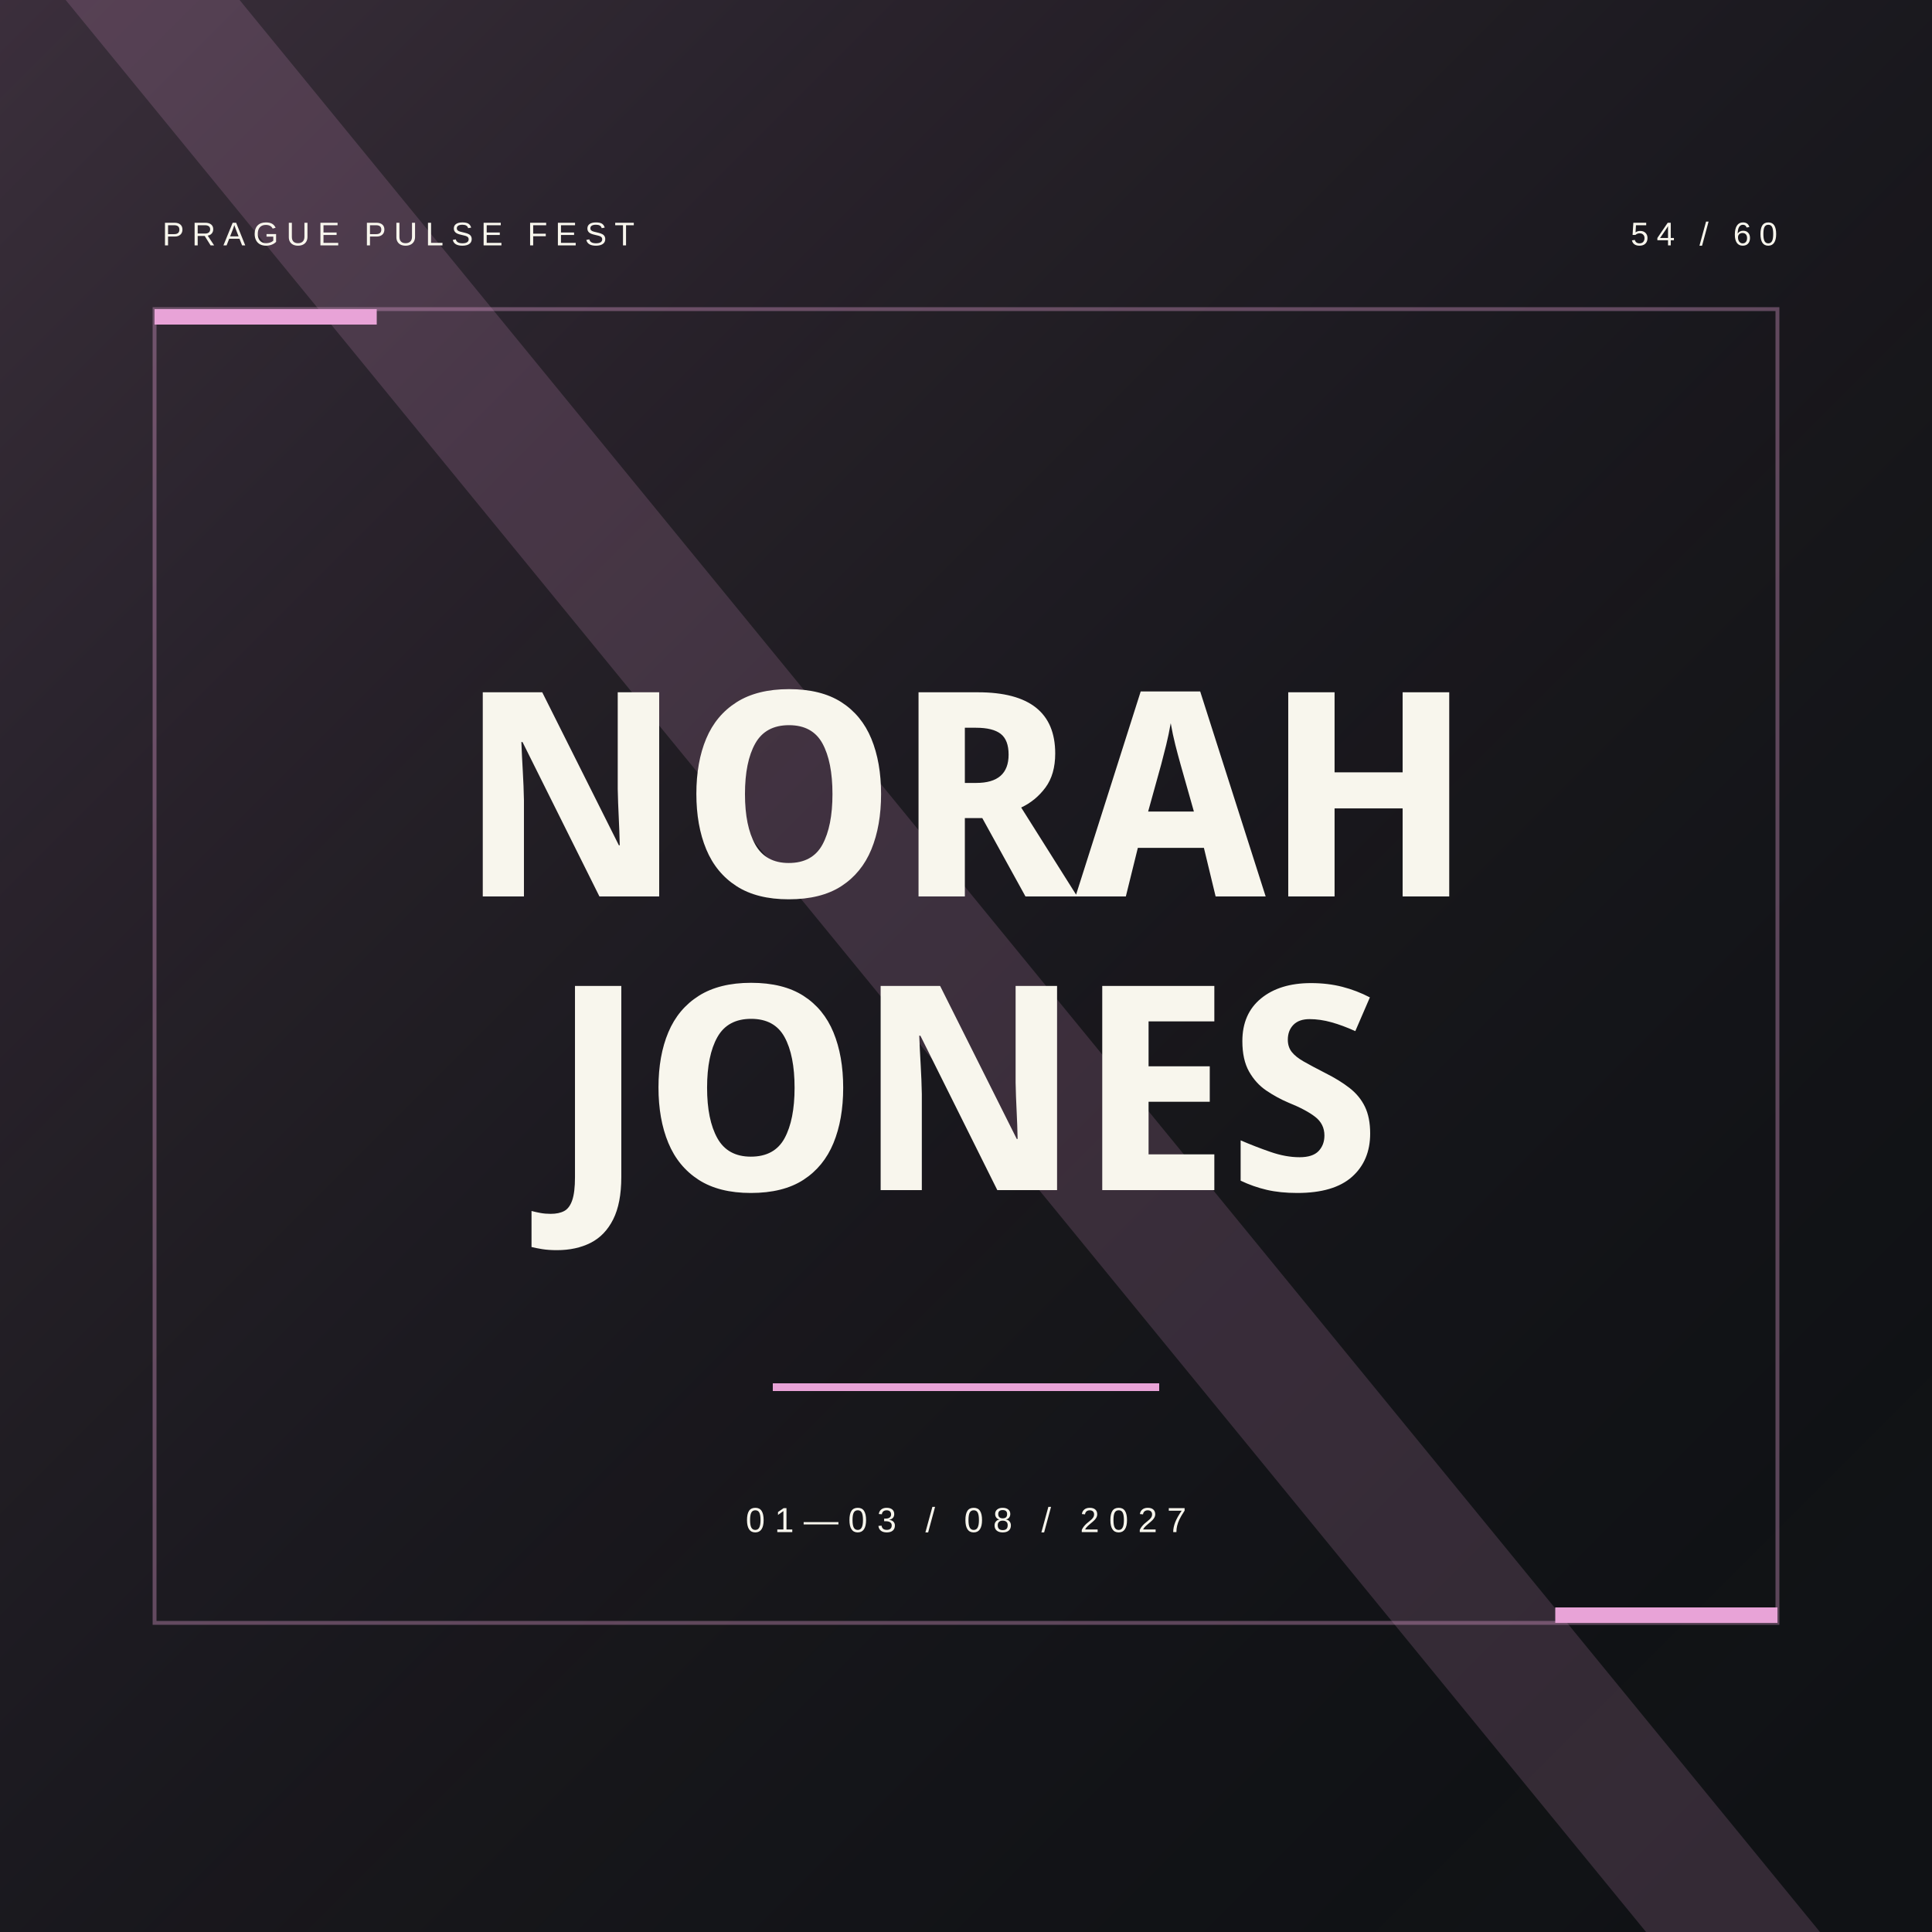
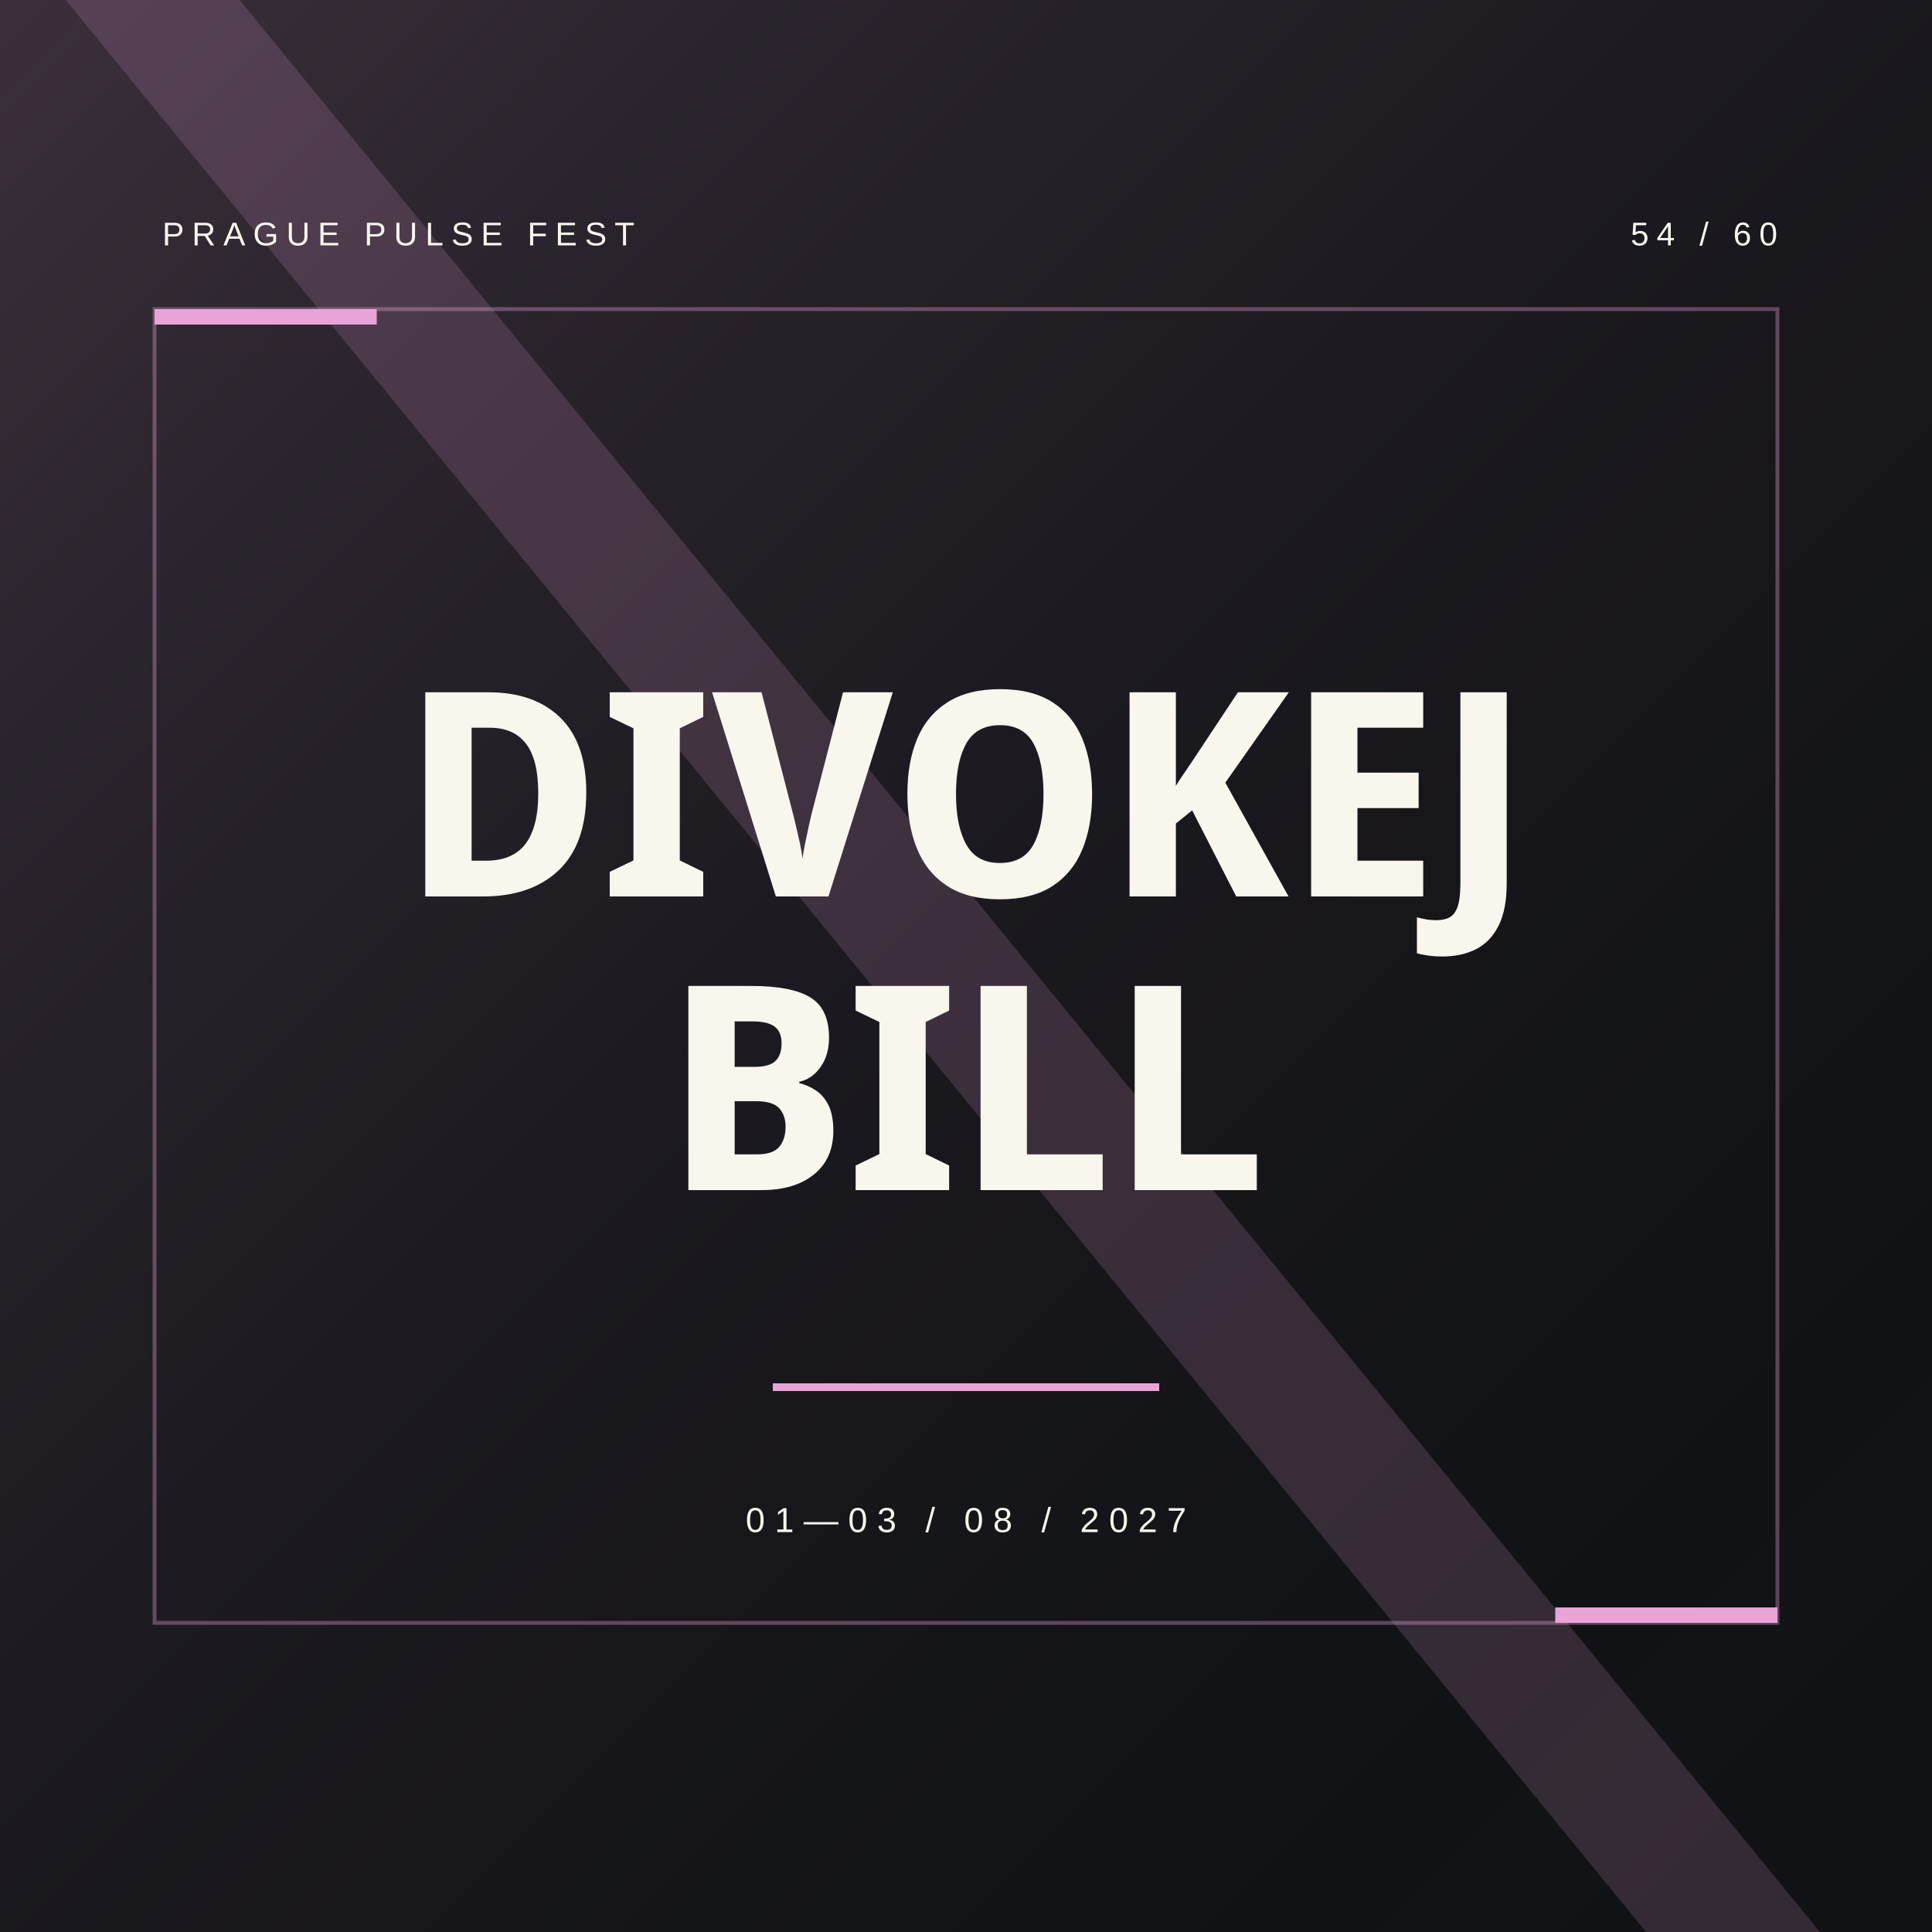
<svg xmlns="http://www.w3.org/2000/svg" width="1000" height="1000" viewBox="0 0 1000 1000" role="img" aria-labelledby="title desc">
  <defs>
    <linearGradient id="light" x1="0" y1="0" x2="1" y2="1">
      <stop stop-color="#e8a3d7" stop-opacity=".2" />
      <stop offset="1" stop-color="#080a0b" stop-opacity="0" />
    </linearGradient>
  </defs>
  <path fill="#101215" d="M0 0h1000v1000H0z" />
  <path fill="url(#light)" d="M0 0h1000v1000H0z" />
  <path fill="#e8a3d7" opacity=".17" d="M34 0h90L942 1000h-90z" />
  <path fill="none" stroke="#e8a3d7" stroke-width="2" opacity=".35" d="M80 160h840v680H80z" />
  <path fill="#e8a3d7" d="M80 160h115v8H80zM805 832h115v8H805z" />
  <g fill="#f8f6ed" font-family="Arial,sans-serif" font-size="17" letter-spacing="4">
    <text x="84" y="127">PRAGUE PULSE FEST</text>
    <text x="920" y="127" text-anchor="end">54 / 60</text>
  </g>
-   <path fill="#f8f6ed" d="M341.196 464.0H310.264L270.452 384.08H269.86Q270.156 391.628 270.6 399.176Q271.044 406.724 271.192 414.272V464.0H249.88V358.328H280.664L320.328 437.508H320.772Q320.624 430.108 320.254 422.856Q319.884 415.604 319.736 408.352V358.328H341.196ZM456.044 411.016Q456.044 427.444 451.012 439.654Q445.98 451.864 435.472 458.672Q424.964 465.48 408.24 465.48Q391.812 465.48 381.23 458.672Q370.648 451.864 365.542 439.58Q360.436 427.296 360.436 410.868Q360.436 394.44 365.542 382.304Q370.648 370.168 381.304 363.434Q391.96 356.7 408.388 356.7Q424.964 356.7 435.472 363.434Q445.98 370.168 451.012 382.378Q456.044 394.588 456.044 411.016ZM385.596 411.016Q385.596 427.592 390.924 437.138Q396.252 446.684 408.24 446.684Q420.524 446.684 425.704 437.138Q430.884 427.592 430.884 411.016Q430.884 394.292 425.704 384.82Q420.524 375.348 408.388 375.348Q396.252 375.348 390.924 384.82Q385.596 394.292 385.596 411.016ZM506.216 358.328Q546.176 358.328 546.176 390.0Q546.176 400.804 541.144 407.612Q536.112 414.42 528.564 417.972L557.572 464.0H530.784L508.436 423.448H499.408V464.0H475.432V358.328ZM505.18 376.68H499.408V405.244H505.328Q522.052 405.244 522.052 390.592Q522.052 383.044 517.982 379.862Q513.912 376.68 505.18 376.68ZM629.204 464.0 623.136 438.84H588.948L582.732 464.0H556.684L590.428 357.884H621.212L655.104 464.0ZM611.0 395.476Q609.668 390.74 608.336 385.486Q607.004 380.232 605.968 374.312Q604.932 380.232 603.6 385.634Q602.268 391.036 601.084 395.476L594.276 420.044H617.956ZM750.12 464.0H725.996V418.416H690.772V464.0H666.796V358.328H690.772V399.768H725.996V358.328H750.12Z" />
-   <path fill="#f8f6ed" d="M288.286 647.08Q283.994 647.08 280.738 646.562Q277.482 646.044 275.114 645.452V626.804Q277.334 627.396 279.776 627.84Q282.218 628.284 285.03 628.284Q289.322 628.284 292.06 626.804Q294.798 625.324 296.204 621.18Q297.61 617.036 297.61 609.34V510.328H321.586V609.192Q321.586 622.808 317.368 631.17Q313.15 639.532 305.676 643.306Q298.202 647.08 288.286 647.08ZM436.434 563.016Q436.434 579.444 431.402 591.654Q426.37 603.864 415.862 610.672Q405.354 617.48 388.63 617.48Q372.202 617.48 361.62 610.672Q351.038 603.864 345.932 591.58Q340.826 579.296 340.826 562.868Q340.826 546.44 345.932 534.304Q351.038 522.168 361.694 515.434Q372.35 508.7 388.778 508.7Q405.354 508.7 415.862 515.434Q426.37 522.168 431.402 534.378Q436.434 546.588 436.434 563.016ZM365.986 563.016Q365.986 579.592 371.314 589.138Q376.642 598.684 388.63 598.684Q400.914 598.684 406.094 589.138Q411.274 579.592 411.274 563.016Q411.274 546.292 406.094 536.82Q400.914 527.348 388.778 527.348Q376.642 527.348 371.314 536.82Q365.986 546.292 365.986 563.016ZM547.138 616.0H516.206L476.394 536.08H475.802Q476.098 543.628 476.542 551.176Q476.986 558.724 477.134 566.272V616.0H455.822V510.328H486.606L526.27 589.508H526.714Q526.566 582.108 526.196 574.856Q525.826 567.604 525.678 560.352V510.328H547.138ZM628.538 616.0H570.522V510.328H628.538V528.68H594.498V551.916H626.17V570.268H594.498V597.5H628.538ZM709.198 586.696Q709.198 600.756 699.8 609.118Q690.402 617.48 671.458 617.48Q662.578 617.48 655.622 615.852Q648.666 614.224 642.154 611.116V590.248Q649.702 593.504 657.62 596.242Q665.538 598.98 672.642 598.98Q679.45 598.98 682.484 595.798Q685.518 592.616 685.518 587.732Q685.518 581.812 680.782 578.112Q676.046 574.412 666.87 570.712Q660.95 568.196 655.474 564.496Q649.998 560.796 646.52 554.654Q643.042 548.512 643.042 538.892Q643.042 524.684 652.736 516.766Q662.43 508.848 678.562 508.848Q687.294 508.848 694.768 510.772Q702.242 512.696 709.05 516.248L701.502 533.712Q694.99 530.752 689.144 529.124Q683.298 527.496 677.822 527.496Q672.346 527.496 669.46 530.456Q666.574 533.416 666.574 538.152Q666.574 541.852 668.572 544.442Q670.57 547.032 674.862 549.474Q679.154 551.916 685.814 555.32Q693.214 559.02 698.468 563.09Q703.722 567.16 706.46 572.784Q709.198 578.408 709.198 586.696Z" />
+   <path fill="#f8f6ed" d="M303.456 410.128Q303.456 436.916 289.174 450.458Q274.892 464.0 250.176 464.0H220.132V358.328H252.84Q276.668 358.328 290.062 371.5Q303.456 384.672 303.456 410.128ZM278.592 410.72Q278.592 393.108 272.228 384.894Q265.864 376.68 253.58 376.68H244.108V445.5H251.508Q265.42 445.5 272.006 436.768Q278.592 428.036 278.592 410.72ZM363.988 464.0H315.592V451.272L327.876 445.352V376.976L315.592 371.056V358.328H363.988V371.056L351.852 376.976V445.352L363.988 451.272ZM462.112 358.328 428.812 464.0H401.58L368.576 358.328H394.18L410.46 421.228Q410.904 422.856 411.94 427.222Q412.976 431.588 414.012 436.398Q415.048 441.208 415.344 444.464Q415.788 441.208 416.75 436.472Q417.712 431.736 418.674 427.37Q419.636 423.004 420.08 421.228L436.36 358.328ZM565.268 411.016Q565.268 427.444 560.236 439.654Q555.204 451.864 544.696 458.672Q534.188 465.48 517.464 465.48Q501.036 465.48 490.454 458.672Q479.872 451.864 474.766 439.58Q469.66 427.296 469.66 410.868Q469.66 394.44 474.766 382.304Q479.872 370.168 490.528 363.434Q501.184 356.7 517.612 356.7Q534.188 356.7 544.696 363.434Q555.204 370.168 560.236 382.378Q565.268 394.588 565.268 411.016ZM494.82 411.016Q494.82 427.592 500.148 437.138Q505.476 446.684 517.464 446.684Q529.748 446.684 534.928 437.138Q540.108 427.592 540.108 411.016Q540.108 394.292 534.928 384.82Q529.748 375.348 517.612 375.348Q505.476 375.348 500.148 384.82Q494.82 394.292 494.82 411.016ZM666.944 464.0H639.86L617.068 419.452L608.632 426.26V464.0H584.656V358.328H608.632V406.724Q610.556 403.616 612.702 400.508Q614.848 397.4 616.92 394.292L640.748 358.328H667.092L634.236 405.096ZM736.652 464.0H678.636V358.328H736.652V376.68H702.612V399.916H734.284V418.268H702.612V445.5H736.652ZM746.568 495.08Q742.276 495.08 739.02 494.562Q735.764 494.044 733.396 493.452V474.804Q735.616 475.396 738.058 475.84Q740.5 476.284 743.312 476.284Q747.604 476.284 750.342 474.804Q753.08 473.324 754.486 469.18Q755.892 465.036 755.892 457.34V358.328H779.868V457.192Q779.868 470.808 775.65 479.17Q771.432 487.532 763.958 491.306Q756.484 495.08 746.568 495.08Z" />
+   <path fill="#f8f6ed" d="M389.0 510.328Q409.72 510.328 419.414 516.248Q429.108 522.168 429.108 537.116Q429.108 546.144 424.668 552.36Q420.228 558.576 413.716 559.908V560.648Q418.156 561.684 422.226 564.348Q426.296 567.012 428.812 572.044Q431.328 577.076 431.328 585.364Q431.328 599.72 421.338 607.86Q411.348 616.0 394.18 616.0H356.292V510.328ZM390.332 552.212Q398.324 552.212 401.432 549.104Q404.54 545.996 404.54 540.076Q404.54 534.008 400.914 531.344Q397.288 528.68 389.592 528.68H380.268V552.212ZM380.268 569.972V597.5H391.812Q400.1 597.5 403.356 593.578Q406.612 589.656 406.612 583.144Q406.612 577.224 403.282 573.598Q399.952 569.972 391.22 569.972ZM491.268 616.0H442.872V603.272L455.156 597.352V528.976L442.872 523.056V510.328H491.268V523.056L479.132 528.976V597.352L491.268 603.272ZM507.548 616.0V510.328H531.524V597.5H570.744V616.0ZM587.32 616.0V510.328H611.296V597.5H650.516V616.0Z" />
  <path stroke="#e8a3d7" stroke-width="4" d="M400 718h200" />
  <g font-family="Arial,sans-serif" font-size="18" letter-spacing="5" fill="#f8f6ed">
    <text x="500" y="793" text-anchor="middle">01—03 / 08 / 2027</text>
  </g>
</svg>
